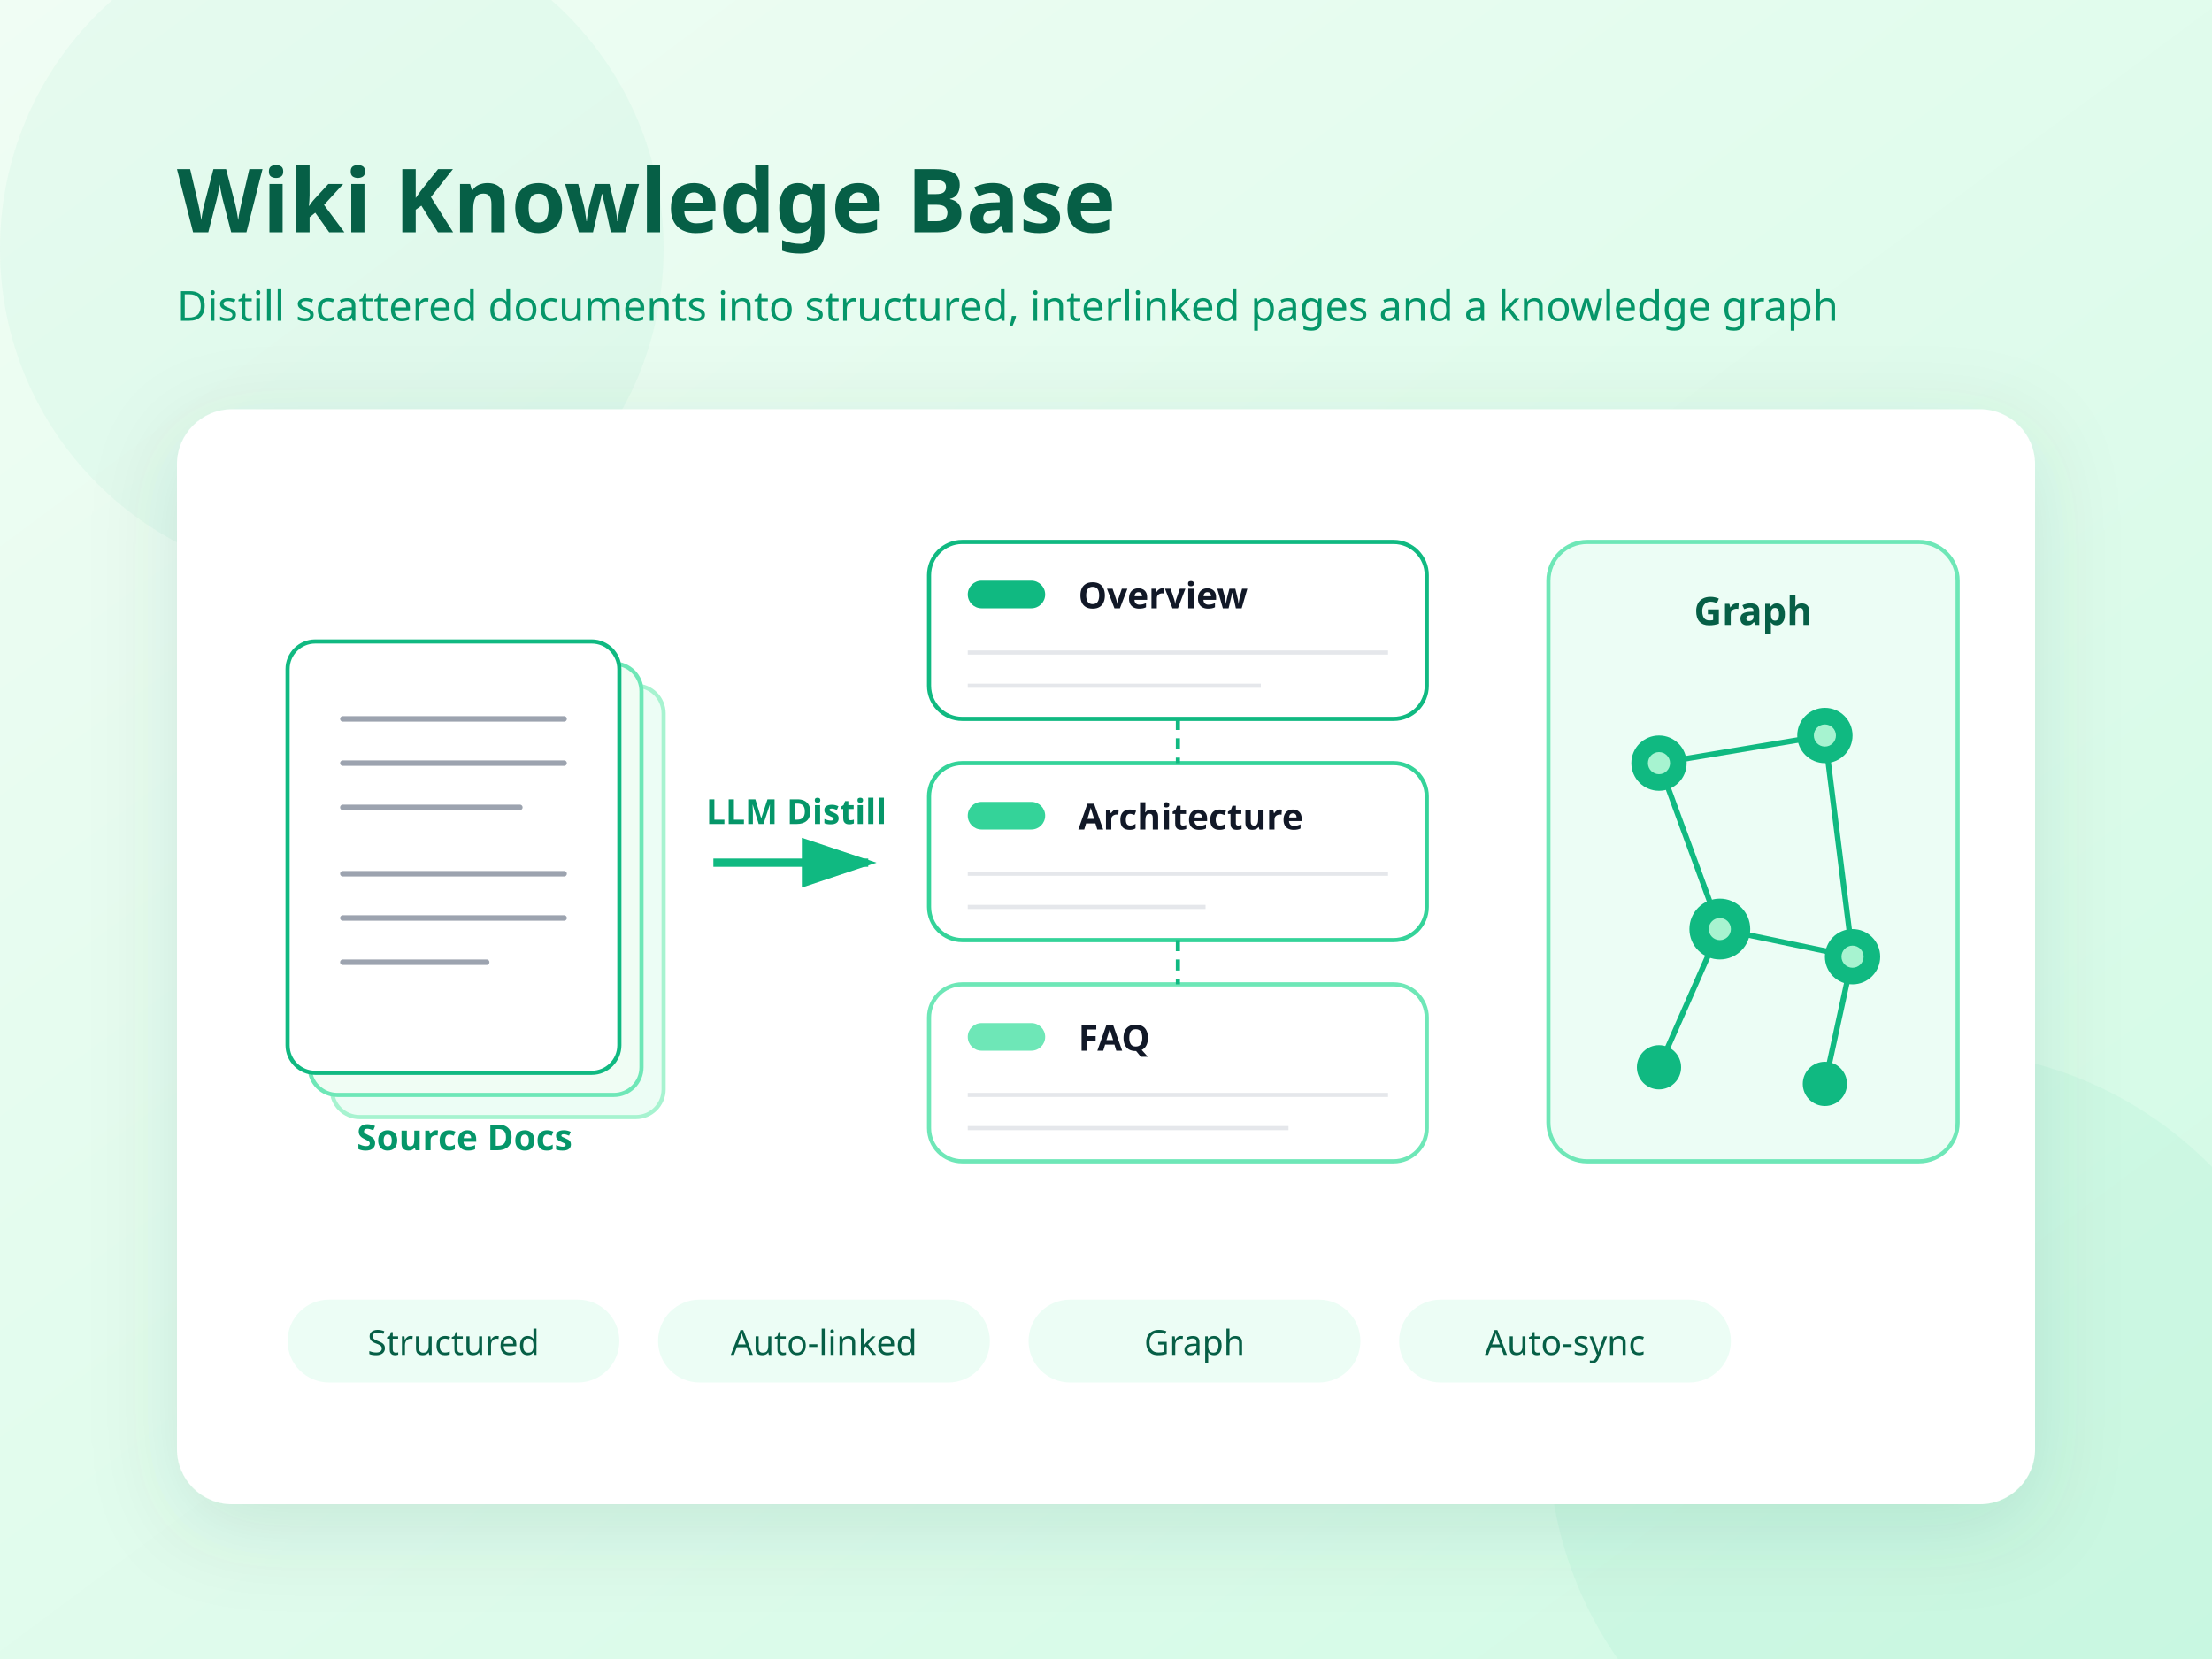
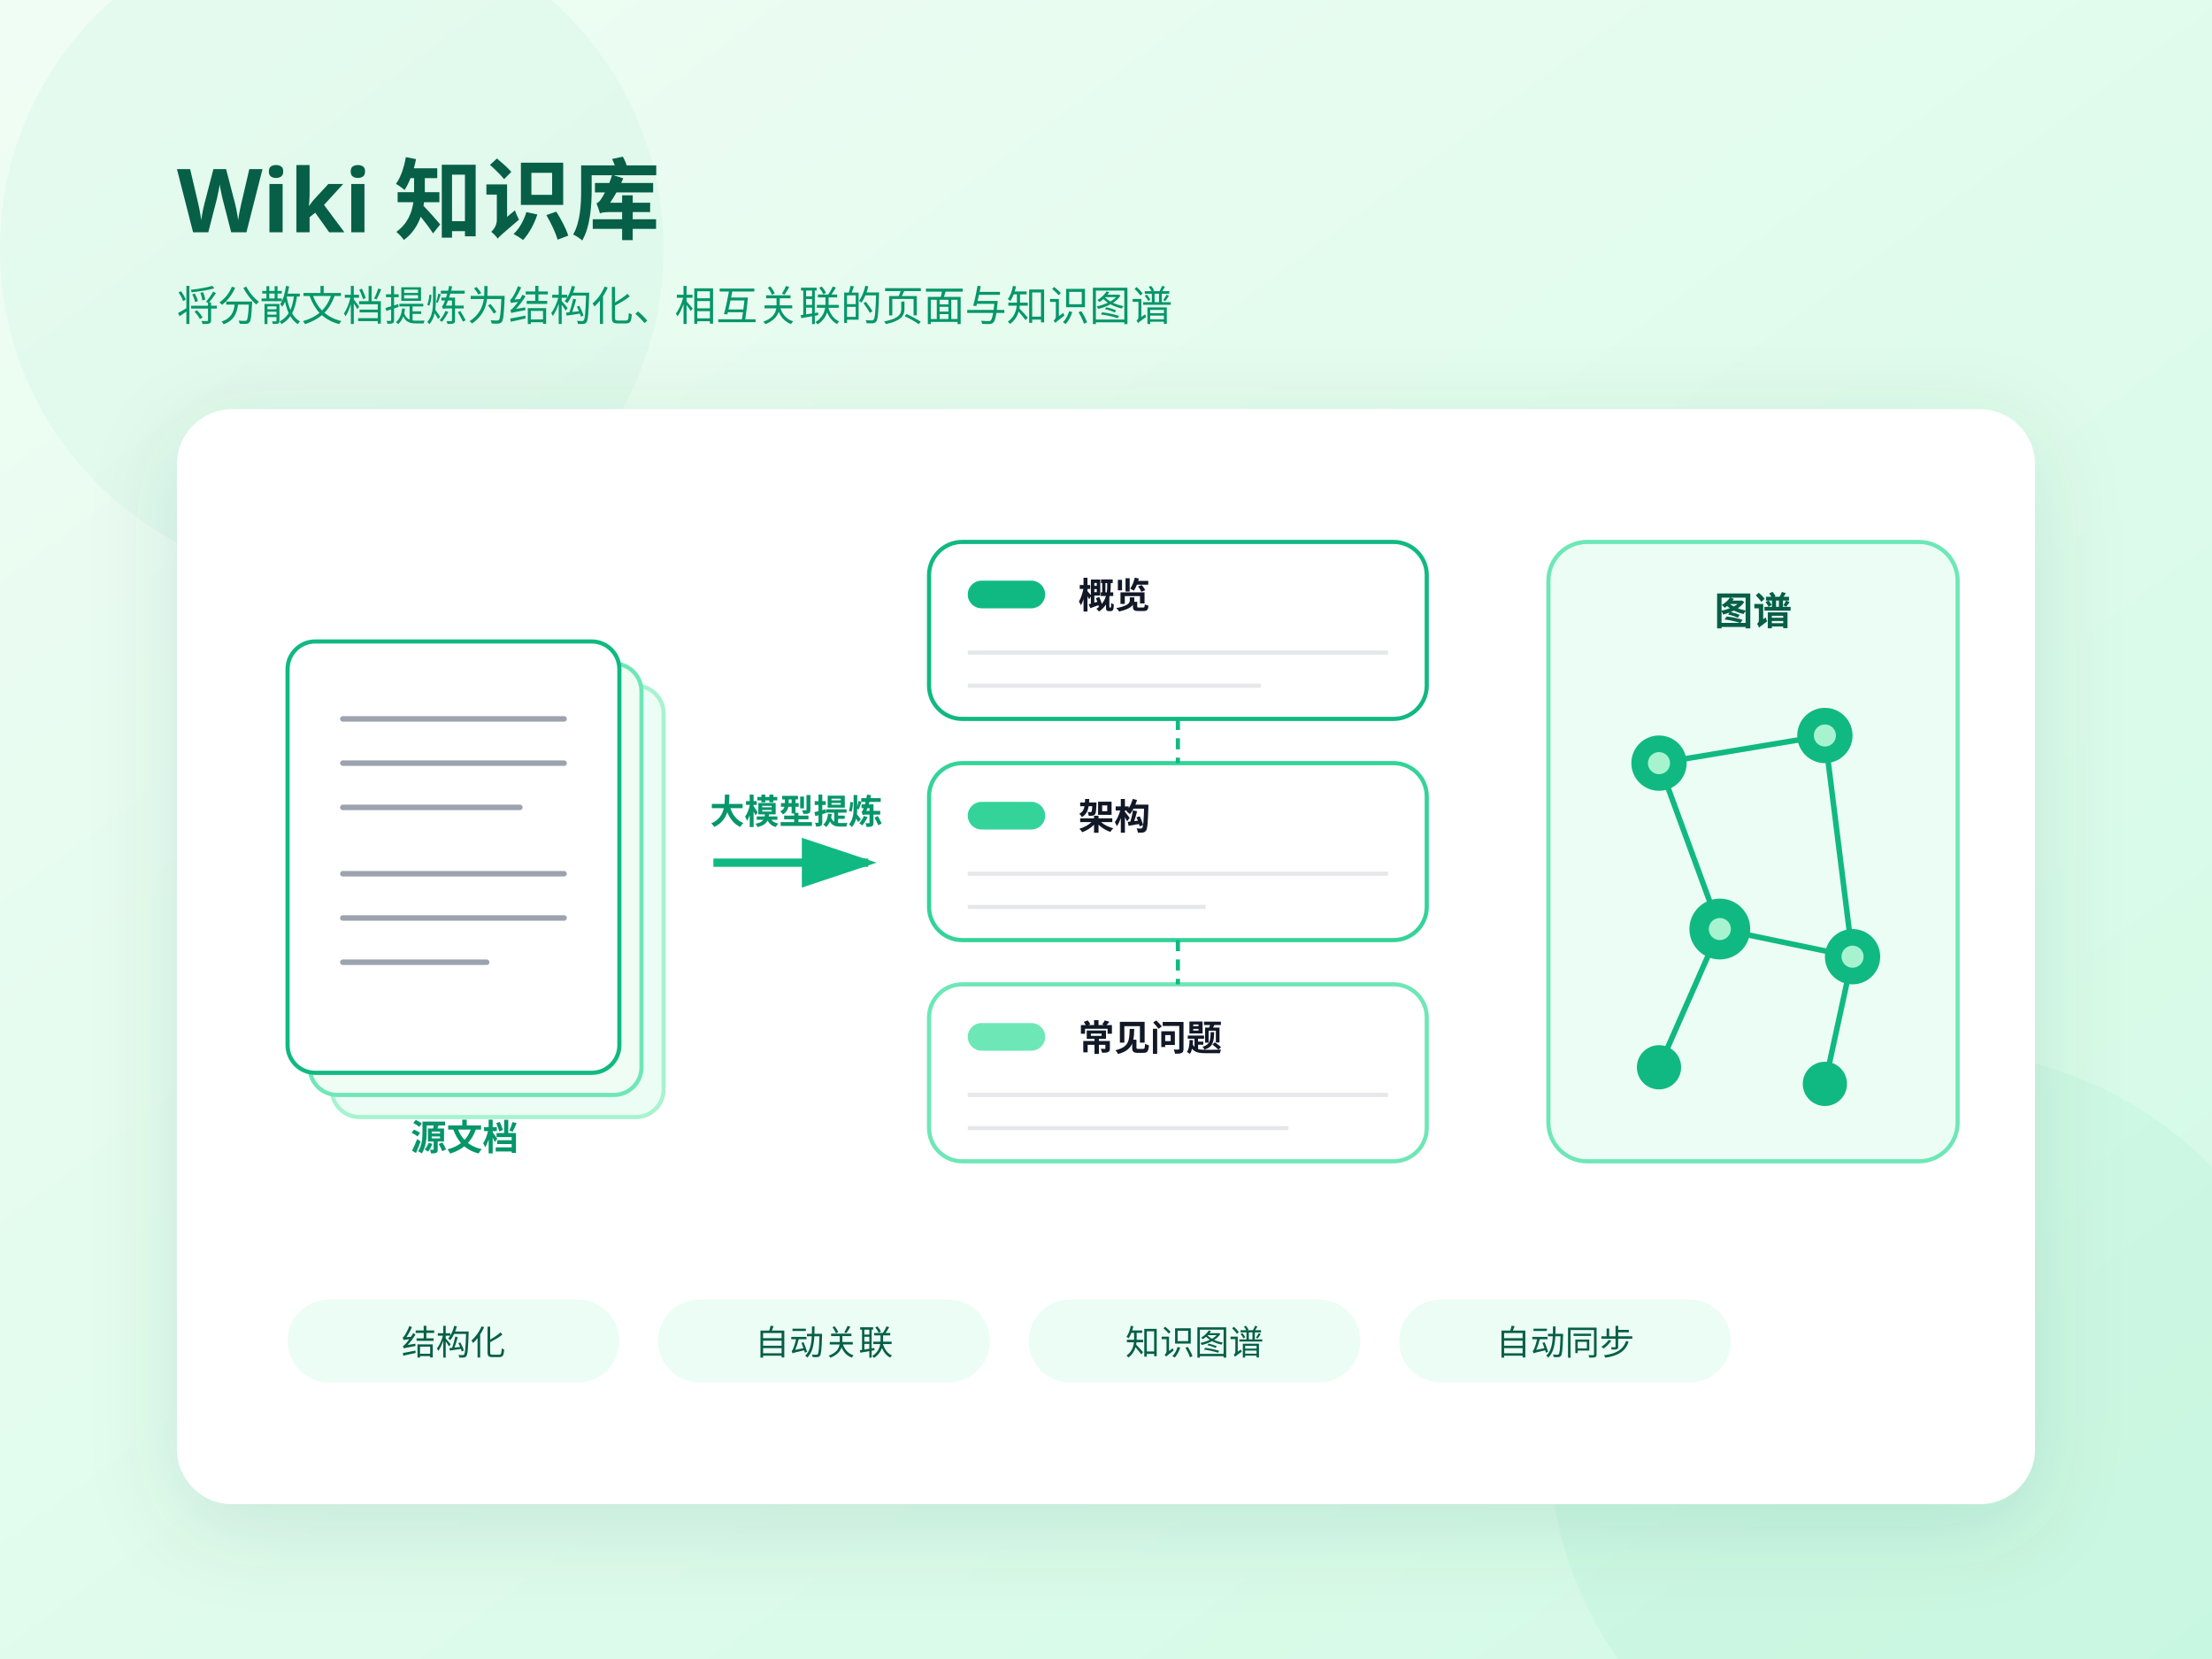
<svg xmlns="http://www.w3.org/2000/svg" viewBox="0 0 800 600">
  <defs>
    <linearGradient id="bg3" x1="0%" y1="0%" x2="100%" y2="100%">
      <stop offset="0%" stop-color="#F0FDF4" />
      <stop offset="100%" stop-color="#D1FAE5" />
    </linearGradient>
    <filter id="soft3" x="-20%" y="-20%" width="140%" height="140%">
      <feDropShadow dx="0" dy="8" stdDeviation="16" flood-color="#065F46" flood-opacity="0.12" />
    </filter>
  </defs>
  <rect width="800" height="600" fill="url(#bg3)" />
  <circle cx="120" cy="90" r="120" fill="#10B981" opacity="0.05" />
  <circle cx="700" cy="520" r="140" fill="#34D399" opacity="0.06" />
-   <text x="64" y="84" font-family="PingFang SC, sans-serif" font-size="32" font-weight="700" fill="#065F46">Wiki Knowledge Base</text>
-   <text x="64" y="116" font-family="PingFang SC, sans-serif" font-size="15" fill="#059669">Distill scattered documents into structured, interlinked pages and a knowledge graph</text>
+   <text x="64" y="84" font-family="PingFang SC, sans-serif" font-size="32" font-weight="700" fill="#065F46">Wiki 知识库</text>
+   <text x="64" y="116" font-family="PingFang SC, sans-serif" font-size="15" fill="#059669">将分散文档提炼为结构化、相互关联的页面与知识图谱</text>
  <g filter="url(#soft3)">
    <rect x="64" y="148" width="672" height="396" rx="20" fill="#FFFFFF" />
  </g>
  <g transform="translate(104, 232)">
    <rect x="16" y="16" width="120" height="156" rx="10" fill="#ECFDF5" stroke="#A7F3D0" stroke-width="1.5" />
    <rect x="8" y="8" width="120" height="156" rx="10" fill="#F0FDF4" stroke="#6EE7B7" stroke-width="1.5" />
    <rect x="0" y="0" width="120" height="156" rx="10" fill="#FFFFFF" stroke="#10B981" stroke-width="1.5" />
    <g stroke="#9CA3AF" stroke-width="2" stroke-linecap="round">
      <line x1="20" y1="28" x2="100" y2="28" />
      <line x1="20" y1="44" x2="100" y2="44" />
      <line x1="20" y1="60" x2="84" y2="60" />
      <line x1="20" y1="84" x2="100" y2="84" />
      <line x1="20" y1="100" x2="100" y2="100" />
      <line x1="20" y1="116" x2="72" y2="116" />
    </g>
-     <text x="64" y="184" font-family="PingFang SC, sans-serif" font-size="13" font-weight="600" fill="#059669" text-anchor="middle">Source Docs</text>
+     <text x="64" y="184" font-family="PingFang SC, sans-serif" font-size="13" font-weight="600" fill="#059669" text-anchor="middle">源文档</text>
  </g>
  <g transform="translate(258, 300)">
    <path d="M0 12 H56" stroke="#10B981" stroke-width="3" marker-end="url(#arr3)" />
-     <text x="30" y="-2" font-family="PingFang SC, sans-serif" font-size="12.5" font-weight="600" fill="#059669" text-anchor="middle">LLM Distill</text>
+     <text x="30" y="-2" font-family="PingFang SC, sans-serif" font-size="12.5" font-weight="600" fill="#059669" text-anchor="middle">大模型提炼</text>
  </g>
  <g transform="translate(336, 196)">
    <rect width="180" height="64" rx="12" fill="#FFFFFF" stroke="#10B981" stroke-width="1.5" />
    <rect x="14" y="14" width="28" height="10" rx="5" fill="#10B981" />
-     <text x="54" y="24" font-family="PingFang SC, sans-serif" font-size="13" font-weight="600" fill="#111827">Overview</text>
+     <text x="54" y="24" font-family="PingFang SC, sans-serif" font-size="13" font-weight="600" fill="#111827">概览</text>
    <line x1="14" y1="40" x2="166" y2="40" stroke="#E5E7EB" stroke-width="1.5" />
    <line x1="14" y1="52" x2="120" y2="52" stroke="#E5E7EB" stroke-width="1.5" />
  </g>
  <g transform="translate(336, 276)">
    <rect width="180" height="64" rx="12" fill="#FFFFFF" stroke="#34D399" stroke-width="1.5" />
    <rect x="14" y="14" width="28" height="10" rx="5" fill="#34D399" />
-     <text x="54" y="24" font-family="PingFang SC, sans-serif" font-size="13" font-weight="600" fill="#111827">Architecture</text>
+     <text x="54" y="24" font-family="PingFang SC, sans-serif" font-size="13" font-weight="600" fill="#111827">架构</text>
    <line x1="14" y1="40" x2="166" y2="40" stroke="#E5E7EB" stroke-width="1.5" />
    <line x1="14" y1="52" x2="100" y2="52" stroke="#E5E7EB" stroke-width="1.5" />
  </g>
  <g transform="translate(336, 356)">
    <rect width="180" height="64" rx="12" fill="#FFFFFF" stroke="#6EE7B7" stroke-width="1.5" />
    <rect x="14" y="14" width="28" height="10" rx="5" fill="#6EE7B7" />
-     <text x="54" y="24" font-family="PingFang SC, sans-serif" font-size="13" font-weight="600" fill="#111827">FAQ</text>
+     <text x="54" y="24" font-family="PingFang SC, sans-serif" font-size="13" font-weight="600" fill="#111827">常见问题</text>
    <line x1="14" y1="40" x2="166" y2="40" stroke="#E5E7EB" stroke-width="1.5" />
    <line x1="14" y1="52" x2="130" y2="52" stroke="#E5E7EB" stroke-width="1.5" />
  </g>
  <g stroke="#10B981" stroke-width="1.5" stroke-dasharray="4,3">
    <path d="M426 260 V276" fill="none" />
    <path d="M426 340 V356" fill="none" />
  </g>
  <g transform="translate(560, 196)">
    <rect width="148" height="224" rx="14" fill="#ECFDF5" stroke="#6EE7B7" stroke-width="1.5" />
-     <text x="74" y="30" font-family="PingFang SC, sans-serif" font-size="14" font-weight="700" fill="#065F46" text-anchor="middle">Graph</text>
+     <text x="74" y="30" font-family="PingFang SC, sans-serif" font-size="14" font-weight="700" fill="#065F46" text-anchor="middle">图谱</text>
    <g stroke="#10B981" stroke-width="2">
      <line x1="40" y1="80" x2="100" y2="70" />
      <line x1="40" y1="80" x2="62" y2="140" />
      <line x1="100" y1="70" x2="110" y2="150" />
      <line x1="62" y1="140" x2="110" y2="150" />
      <line x1="62" y1="140" x2="40" y2="190" />
      <line x1="110" y1="150" x2="100" y2="196" />
    </g>
    <g fill="#10B981">
      <circle cx="40" cy="80" r="10" />
      <circle cx="100" cy="70" r="10" />
      <circle cx="62" cy="140" r="11" />
      <circle cx="110" cy="150" r="10" />
      <circle cx="40" cy="190" r="8" />
      <circle cx="100" cy="196" r="8" />
    </g>
    <g fill="#A7F3D0">
      <circle cx="40" cy="80" r="4" />
      <circle cx="100" cy="70" r="4" />
      <circle cx="62" cy="140" r="4" />
      <circle cx="110" cy="150" r="4" />
    </g>
  </g>
  <g transform="translate(104, 470)" font-family="PingFang SC, sans-serif" font-size="12.5" fill="#065F46" text-anchor="middle">
    <rect x="0" y="0" width="120" height="30" rx="15" fill="#ECFDF5" />
-     <text x="60" y="20">Structured</text>
+     <text x="60" y="20">结构化</text>
    <rect x="134" y="0" width="120" height="30" rx="15" fill="#ECFDF5" />
-     <text x="194" y="20">Auto-linked</text>
+     <text x="194" y="20">自动关联</text>
    <rect x="268" y="0" width="120" height="30" rx="15" fill="#ECFDF5" />
-     <text x="328" y="20">Graph</text>
+     <text x="328" y="20">知识图谱</text>
    <rect x="402" y="0" width="120" height="30" rx="15" fill="#ECFDF5" />
-     <text x="462" y="20">Auto-sync</text>
+     <text x="462" y="20">自动同步</text>
  </g>
  <defs>
    <marker id="arr3" markerWidth="9" markerHeight="9" refX="8" refY="3" orient="auto">
      <polygon points="0 0, 9 3, 0 6" fill="#10B981" />
    </marker>
  </defs>
</svg>
